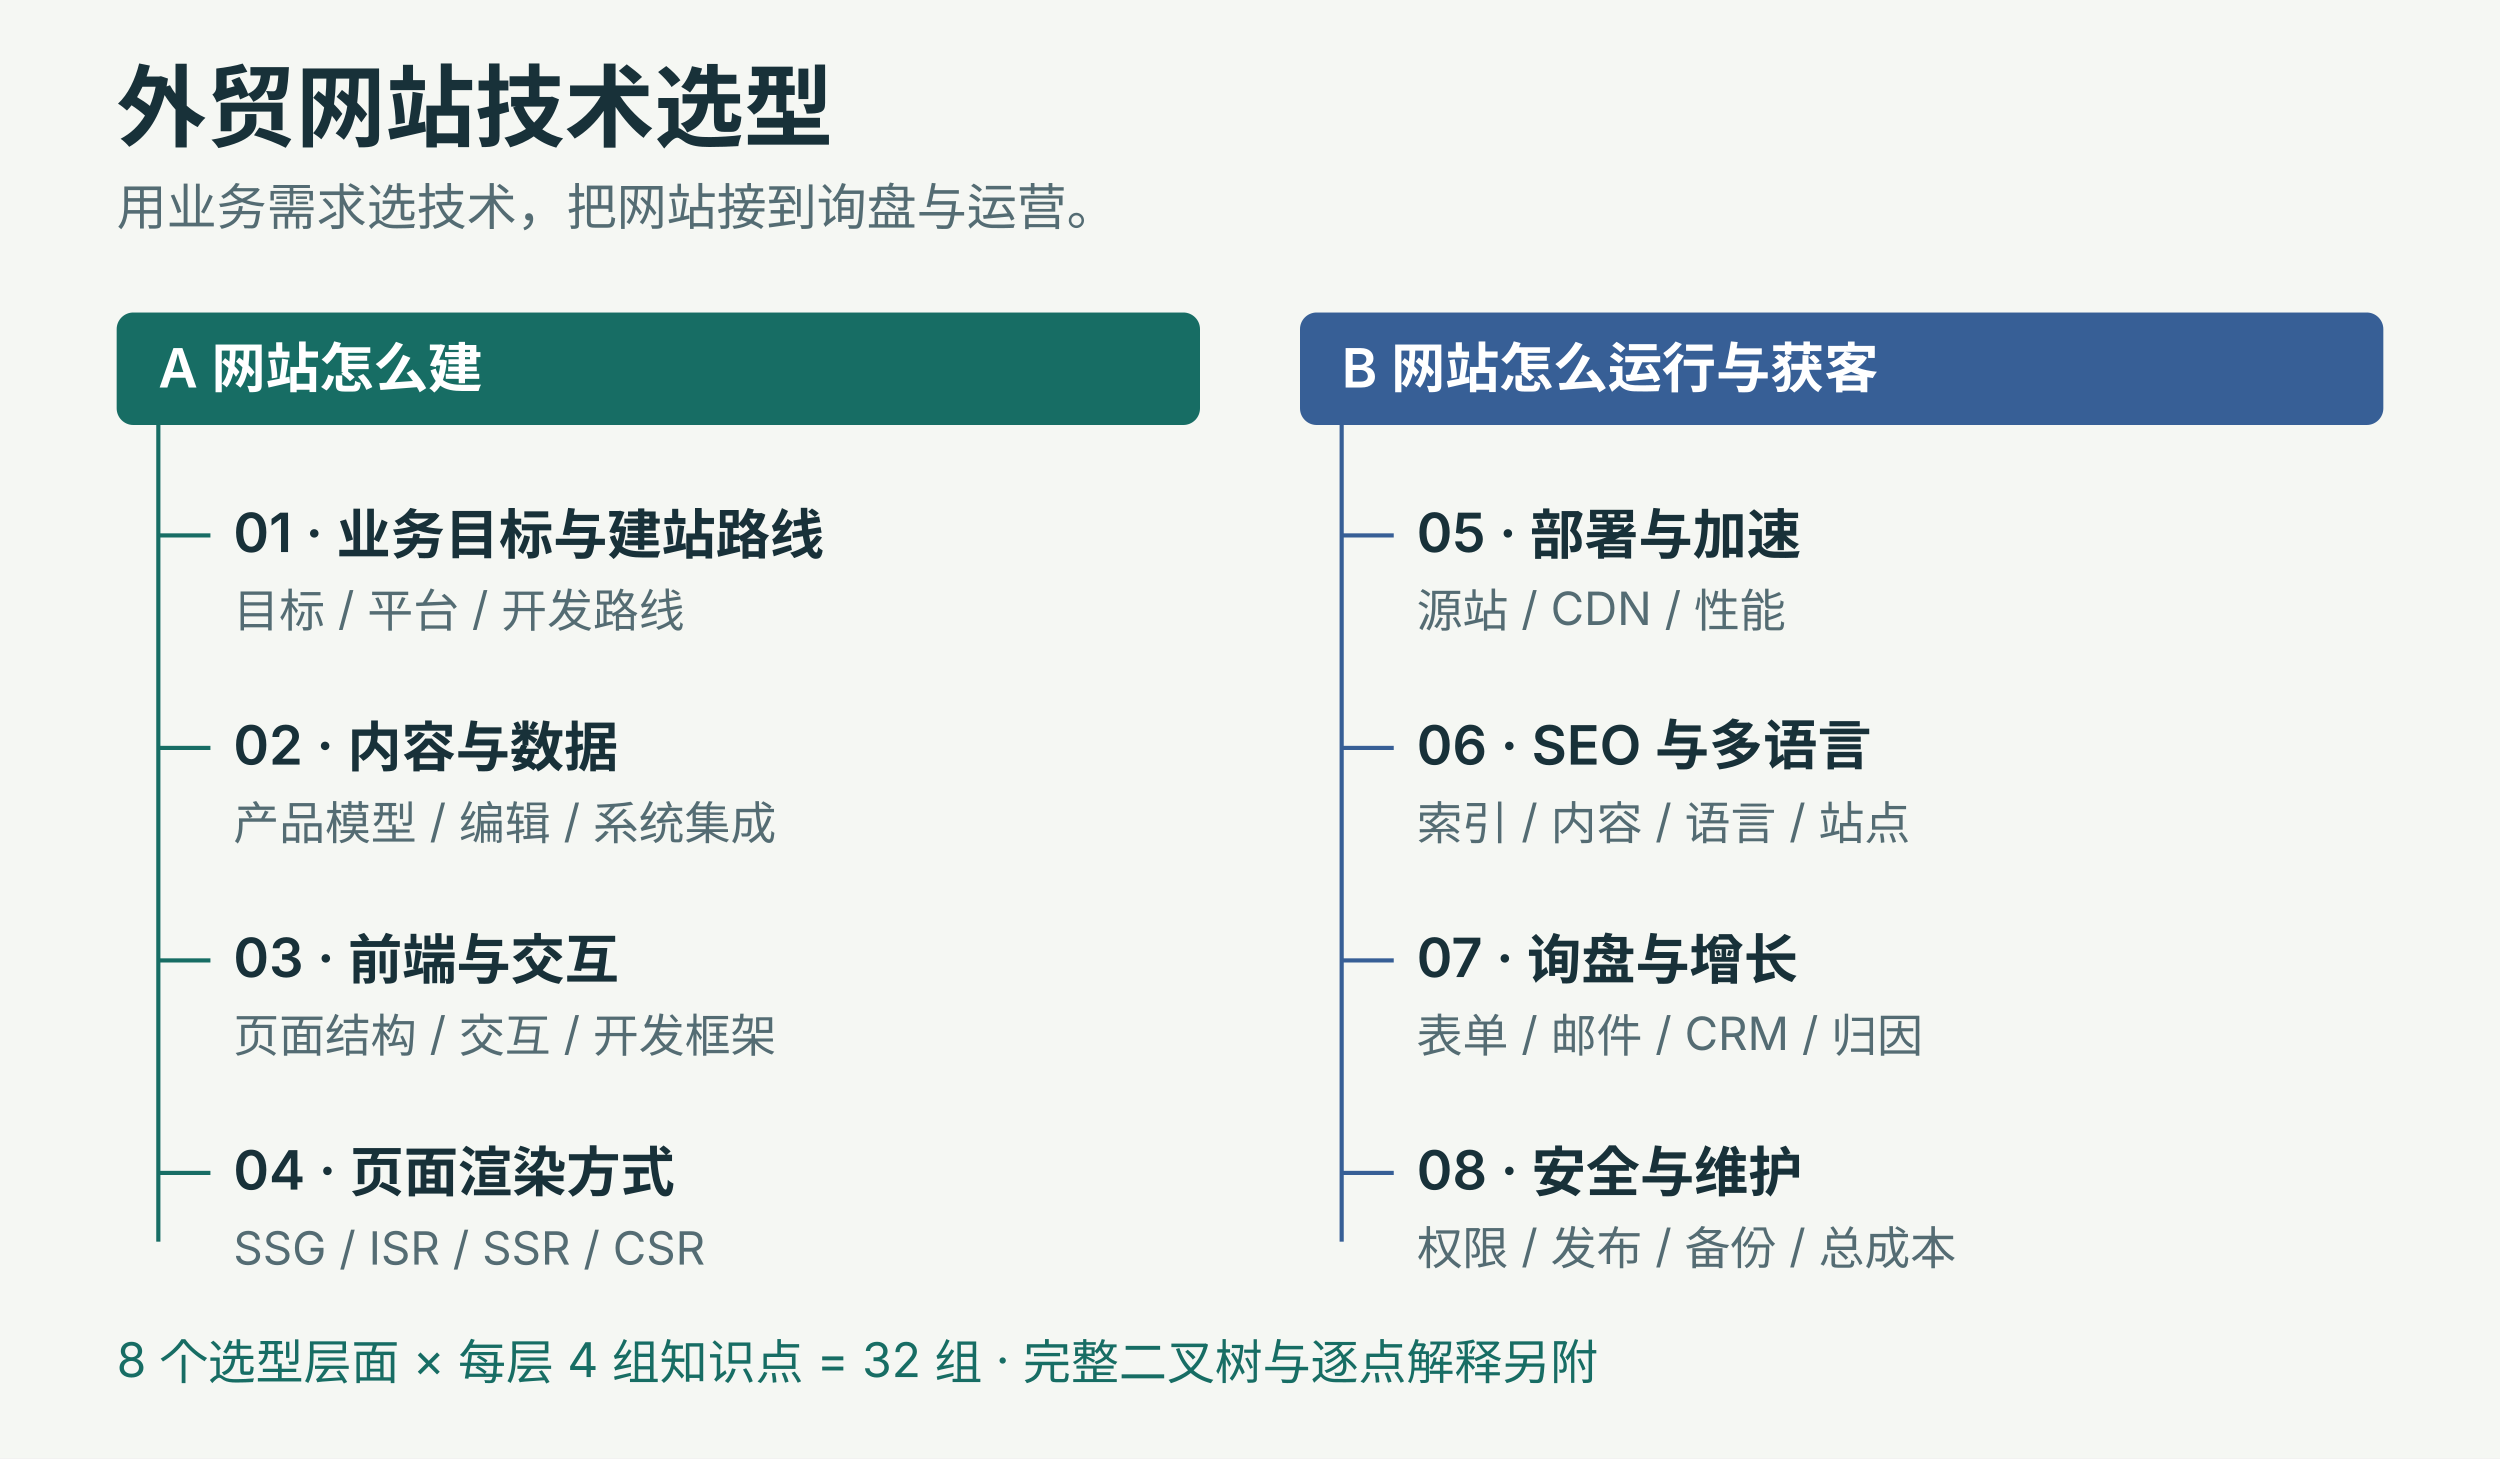
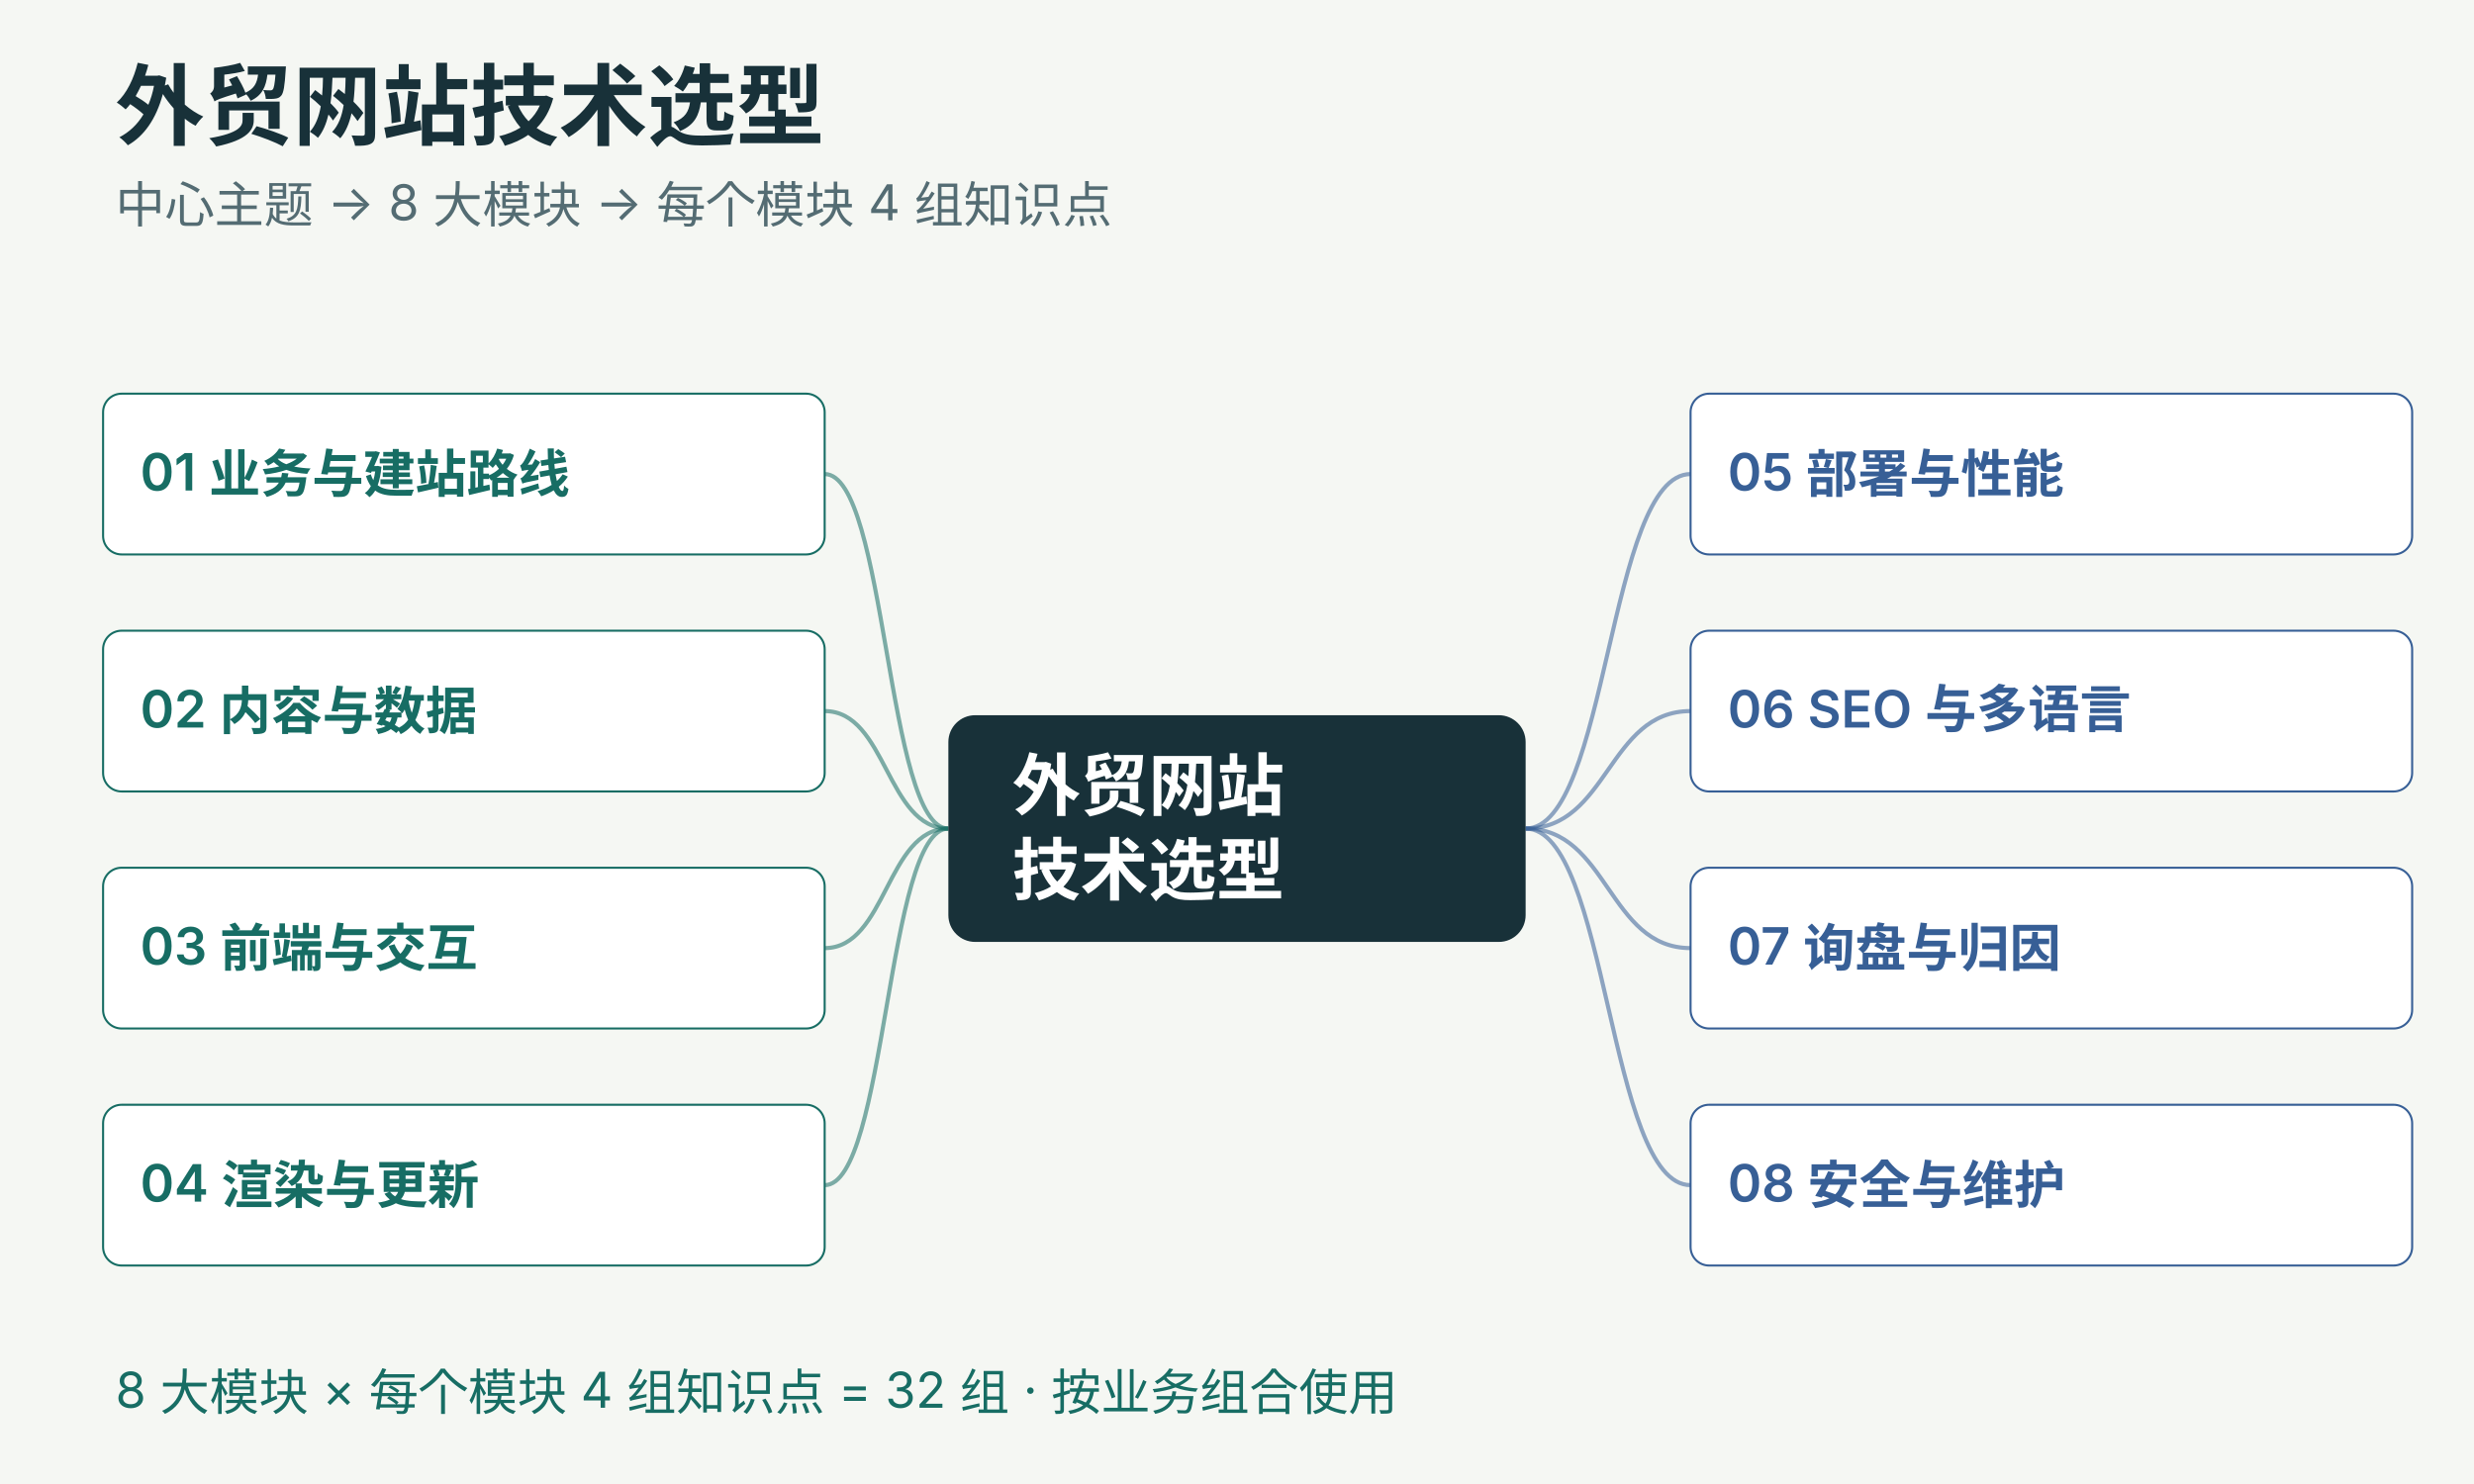
- <svg xmlns="http://www.w3.org/2000/svg" width="1200" height="700" viewBox="0 0 1200 700" role="img" aria-labelledby="title desc">
-   <rect width="1200" height="700" fill="#f5f7f3" />
+ <svg xmlns="http://www.w3.org/2000/svg" width="1200" height="720" viewBox="0 0 1200 720" role="img" aria-labelledby="title desc">
+   <rect width="1200" height="720" fill="#f5f7f3" />
  <g font-family="-apple-system,BlinkMacSystemFont,'Segoe UI','PingFang SC','Microsoft YaHei',sans-serif" fill="#183139">
    <text x="56" y="67" font-size="43" fill="#183139" font-weight="700">外贸网站技术选型</text>
-     <text x="56" y="108" font-size="24" fill="#546c73" font-weight="400">用业务需求选技术，把网站接到询盘与运营。</text>
-     <path d="M76 203 V596" stroke="#176d64" stroke-width="2" fill="none" />
-     <rect x="56" y="150" width="520" height="54" rx="8" fill="#176d64" />
-     <text x="76" y="186" font-size="26" fill="#ffffff" font-weight="600">A  网站怎么建</text>
-     <path d="M76 257 H101" stroke="#176d64" stroke-width="2" />
-     <text x="112" y="265" font-size="26" fill="#183139" font-weight="600">01 · 业务目标与建站路线</text>
-     <text x="112" y="301" font-size="22" fill="#546c73" font-weight="400">目标 / 平台 / 开发路线</text>
-     <path d="M76 359 H101" stroke="#176d64" stroke-width="2" />
-     <text x="112" y="367" font-size="26" fill="#183139" font-weight="600">02 · 内容与数据</text>
-     <text x="112" y="403" font-size="22" fill="#546c73" font-weight="400">产品模型 / 编辑 / 系统集成</text>
-     <path d="M76 461 H101" stroke="#176d64" stroke-width="2" />
-     <text x="112" y="469" font-size="26" fill="#183139" font-weight="600">03 · 前端与交互</text>
-     <text x="112" y="505" font-size="22" fill="#546c73" font-weight="400">页面结构 / 交互 / 开发框架</text>
-     <path d="M76 563 H101" stroke="#176d64" stroke-width="2" />
-     <text x="112" y="571" font-size="26" fill="#183139" font-weight="600">04 · 页面渲染方式</text>
-     <text x="112" y="607" font-size="22" fill="#546c73" font-weight="400">SSG / ISR / SSR / CSR</text>
-     <path d="M644 203 V596" stroke="#375f96" stroke-width="2" fill="none" />
-     <rect x="624" y="150" width="520" height="54" rx="8" fill="#375f96" />
-     <text x="644" y="186" font-size="26" fill="#ffffff" font-weight="600">B  网站怎么运行与获客</text>
-     <path d="M644 257 H669" stroke="#375f96" stroke-width="2" />
-     <text x="680" y="265" font-size="26" fill="#183139" font-weight="600">05 · 部署与加速</text>
-     <text x="680" y="301" font-size="22" fill="#546c73" font-weight="400">源站 / CDN / 性能</text>
-     <path d="M644 359 H669" stroke="#375f96" stroke-width="2" />
-     <text x="680" y="367" font-size="26" fill="#183139" font-weight="600">06 · SEO 与多语言</text>
-     <text x="680" y="403" font-size="22" fill="#546c73" font-weight="400">索引 / 内容 / 语言 / 站点</text>
-     <path d="M644 461 H669" stroke="#375f96" stroke-width="2" />
-     <text x="680" y="469" font-size="26" fill="#183139" font-weight="600">07 · 询盘与增长</text>
-     <text x="680" y="505" font-size="22" fill="#546c73" font-weight="400">表单 / 邮件 / CRM / 归因</text>
-     <path d="M644 563 H669" stroke="#375f96" stroke-width="2" />
-     <text x="680" y="571" font-size="26" fill="#183139" font-weight="600">08 · 安全与维护</text>
-     <text x="680" y="607" font-size="22" fill="#546c73" font-weight="400">权限 / 发布 / 备份 / 总成本</text>
-     <text x="56" y="661" font-size="23" fill="#176d64" font-weight="400">8 个选型层面 × 每层 4 组知识点 = 32 组  ·  完整二叉树与逐点解释另附</text>
+     <text x="56" y="108" font-size="24" fill="#546c73" font-weight="400">中心主题 → 8 大模块 → 每个模块 4 组知识点</text>
+     <path d="M460 402 C430.0 402,430.0 230,400 230" fill="none" stroke="#176d64" stroke-width="2" opacity=".55" />
+     <rect x="50" y="191" width="350" height="78" rx="9" fill="#ffffff" stroke="#176d64" />
+     <text x="68" y="238" font-size="25" fill="#176d64" font-weight="600">01  业务与建站路线</text>
+     <path d="M460 402 C430.0 402,430.0 345,400 345" fill="none" stroke="#176d64" stroke-width="2" opacity=".55" />
+     <rect x="50" y="306" width="350" height="78" rx="9" fill="#ffffff" stroke="#176d64" />
+     <text x="68" y="353" font-size="25" fill="#176d64" font-weight="600">02  内容与数据</text>
+     <path d="M460 402 C430.0 402,430.0 460,400 460" fill="none" stroke="#176d64" stroke-width="2" opacity=".55" />
+     <rect x="50" y="421" width="350" height="78" rx="9" fill="#ffffff" stroke="#176d64" />
+     <text x="68" y="468" font-size="25" fill="#176d64" font-weight="600">03  前端与交互</text>
+     <path d="M460 402 C430.0 402,430.0 575,400 575" fill="none" stroke="#176d64" stroke-width="2" opacity=".55" />
+     <rect x="50" y="536" width="350" height="78" rx="9" fill="#ffffff" stroke="#176d64" />
+     <text x="68" y="583" font-size="25" fill="#176d64" font-weight="600">04  渲染与更新</text>
+     <path d="M740 402 C780.0 402,780.0 230,820 230" fill="none" stroke="#375f96" stroke-width="2" opacity=".55" />
+     <rect x="820" y="191" width="350" height="78" rx="9" fill="#ffffff" stroke="#375f96" />
+     <text x="838" y="238" font-size="25" fill="#375f96" font-weight="600">05  部署与性能</text>
+     <path d="M740 402 C780.0 402,780.0 345,820 345" fill="none" stroke="#375f96" stroke-width="2" opacity=".55" />
+     <rect x="820" y="306" width="350" height="78" rx="9" fill="#ffffff" stroke="#375f96" />
+     <text x="838" y="353" font-size="25" fill="#375f96" font-weight="600">06  SEO 与多语言</text>
+     <path d="M740 402 C780.0 402,780.0 460,820 460" fill="none" stroke="#375f96" stroke-width="2" opacity=".55" />
+     <rect x="820" y="421" width="350" height="78" rx="9" fill="#ffffff" stroke="#375f96" />
+     <text x="838" y="468" font-size="25" fill="#375f96" font-weight="600">07  询盘与归因</text>
+     <path d="M740 402 C780.0 402,780.0 575,820 575" fill="none" stroke="#375f96" stroke-width="2" opacity=".55" />
+     <rect x="820" y="536" width="350" height="78" rx="9" fill="#ffffff" stroke="#375f96" />
+     <text x="838" y="583" font-size="25" fill="#375f96" font-weight="600">08  安全与维护</text>
+     <rect x="460" y="347" width="280" height="110" rx="13" fill="#183139" />
+     <text x="491" y="393" font-size="33" fill="#ffffff" font-weight="700">外贸网站</text>
+     <text x="491" y="434" font-size="33" fill="#ffffff" font-weight="700">技术选型</text>
+     <text x="56" y="683" font-size="24" fill="#176d64" font-weight="400">8 大模块 × 每个模块 4 组知识点 = 32 组  ·  按业务组合使用</text>
  </g>
</svg>
